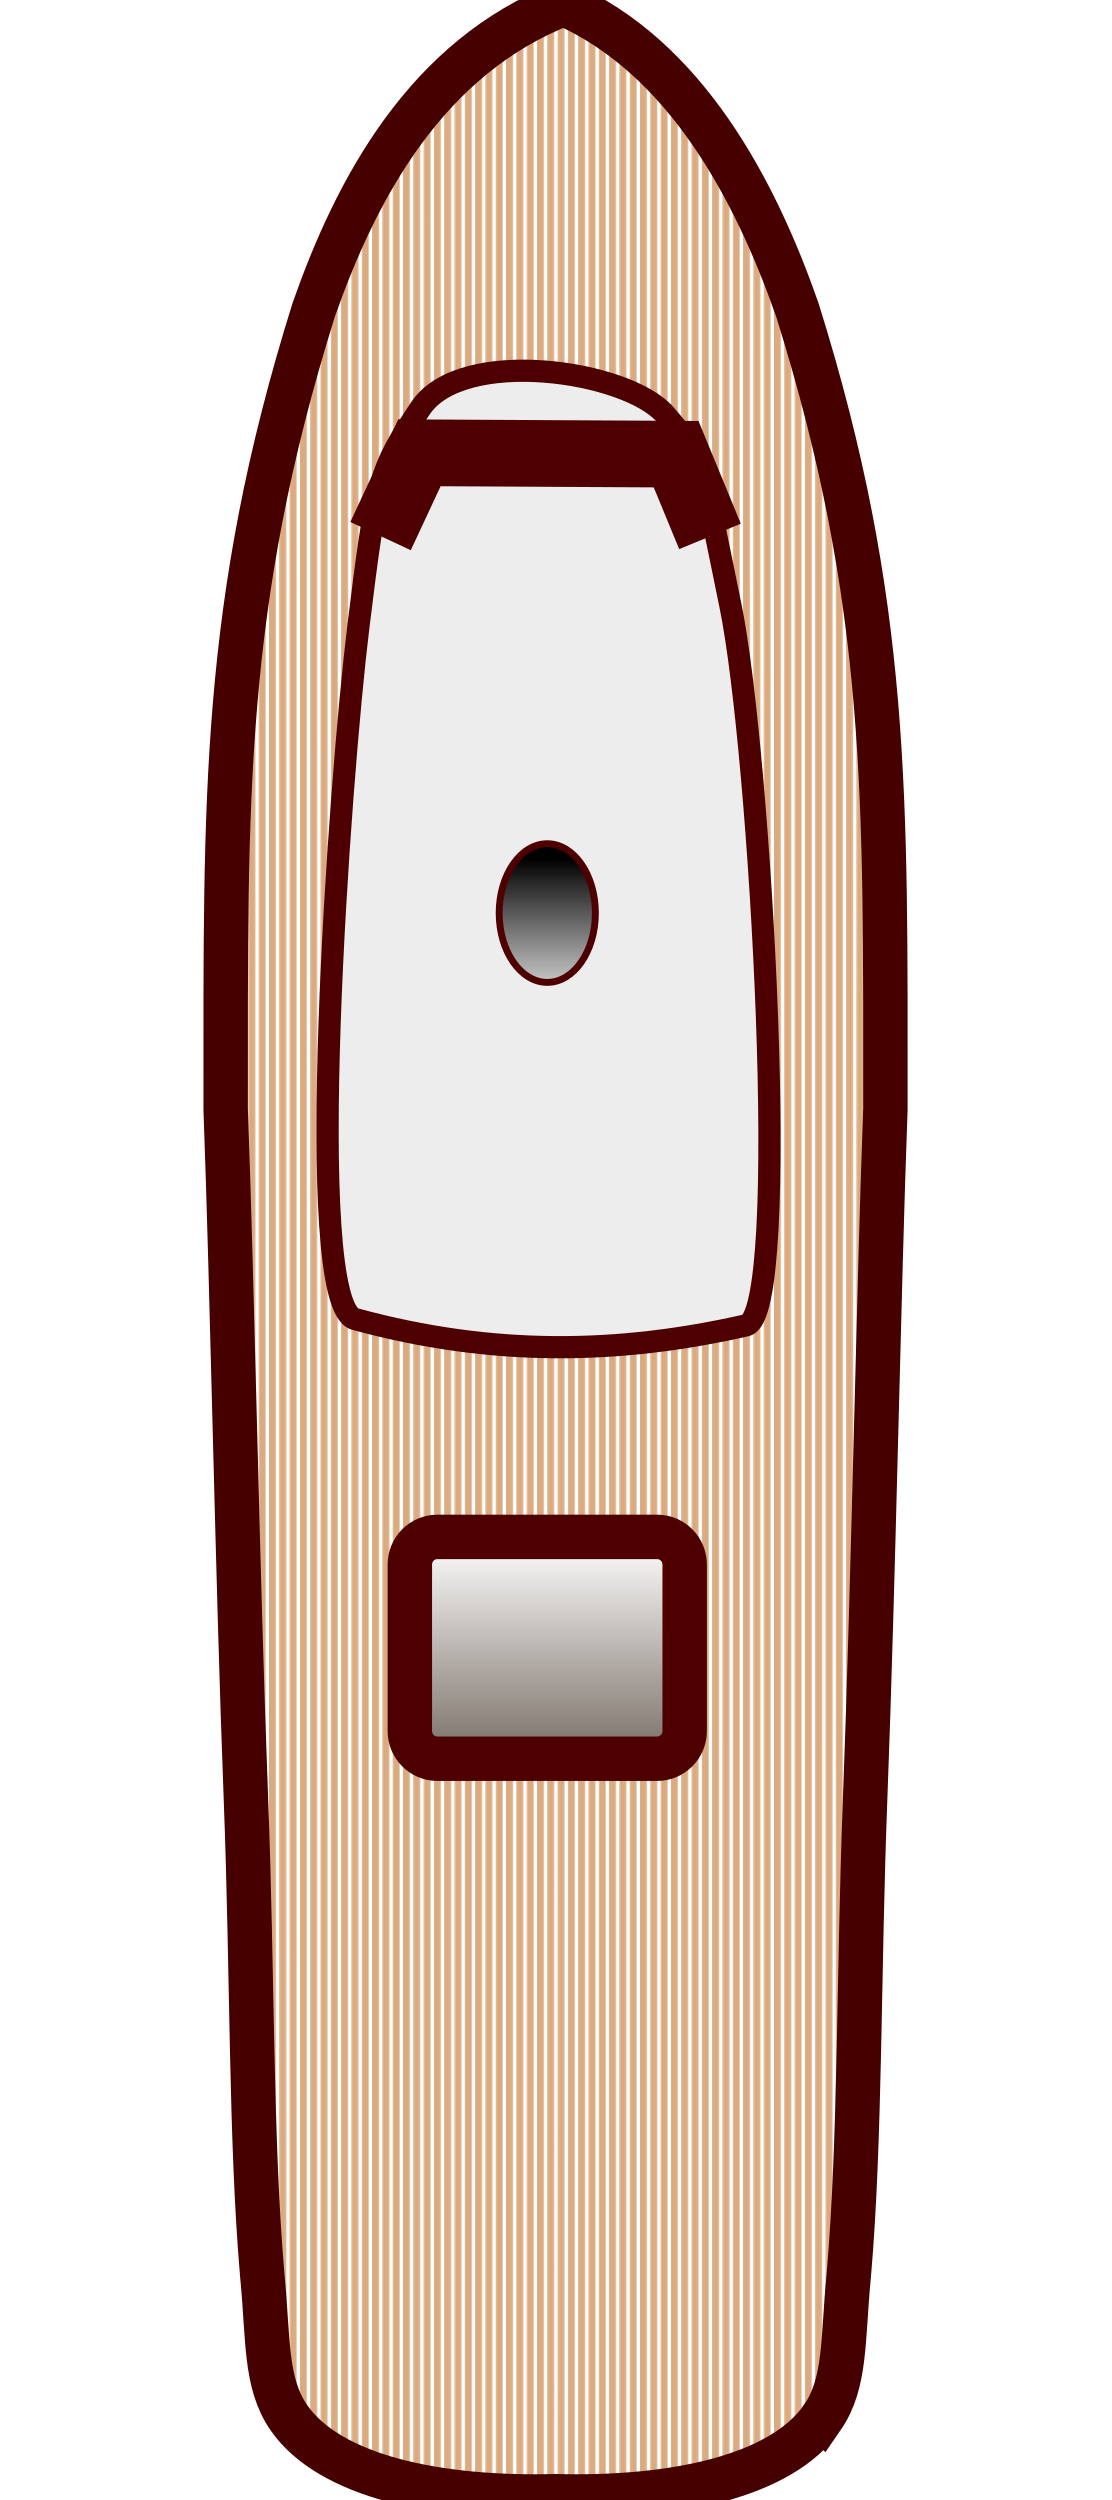
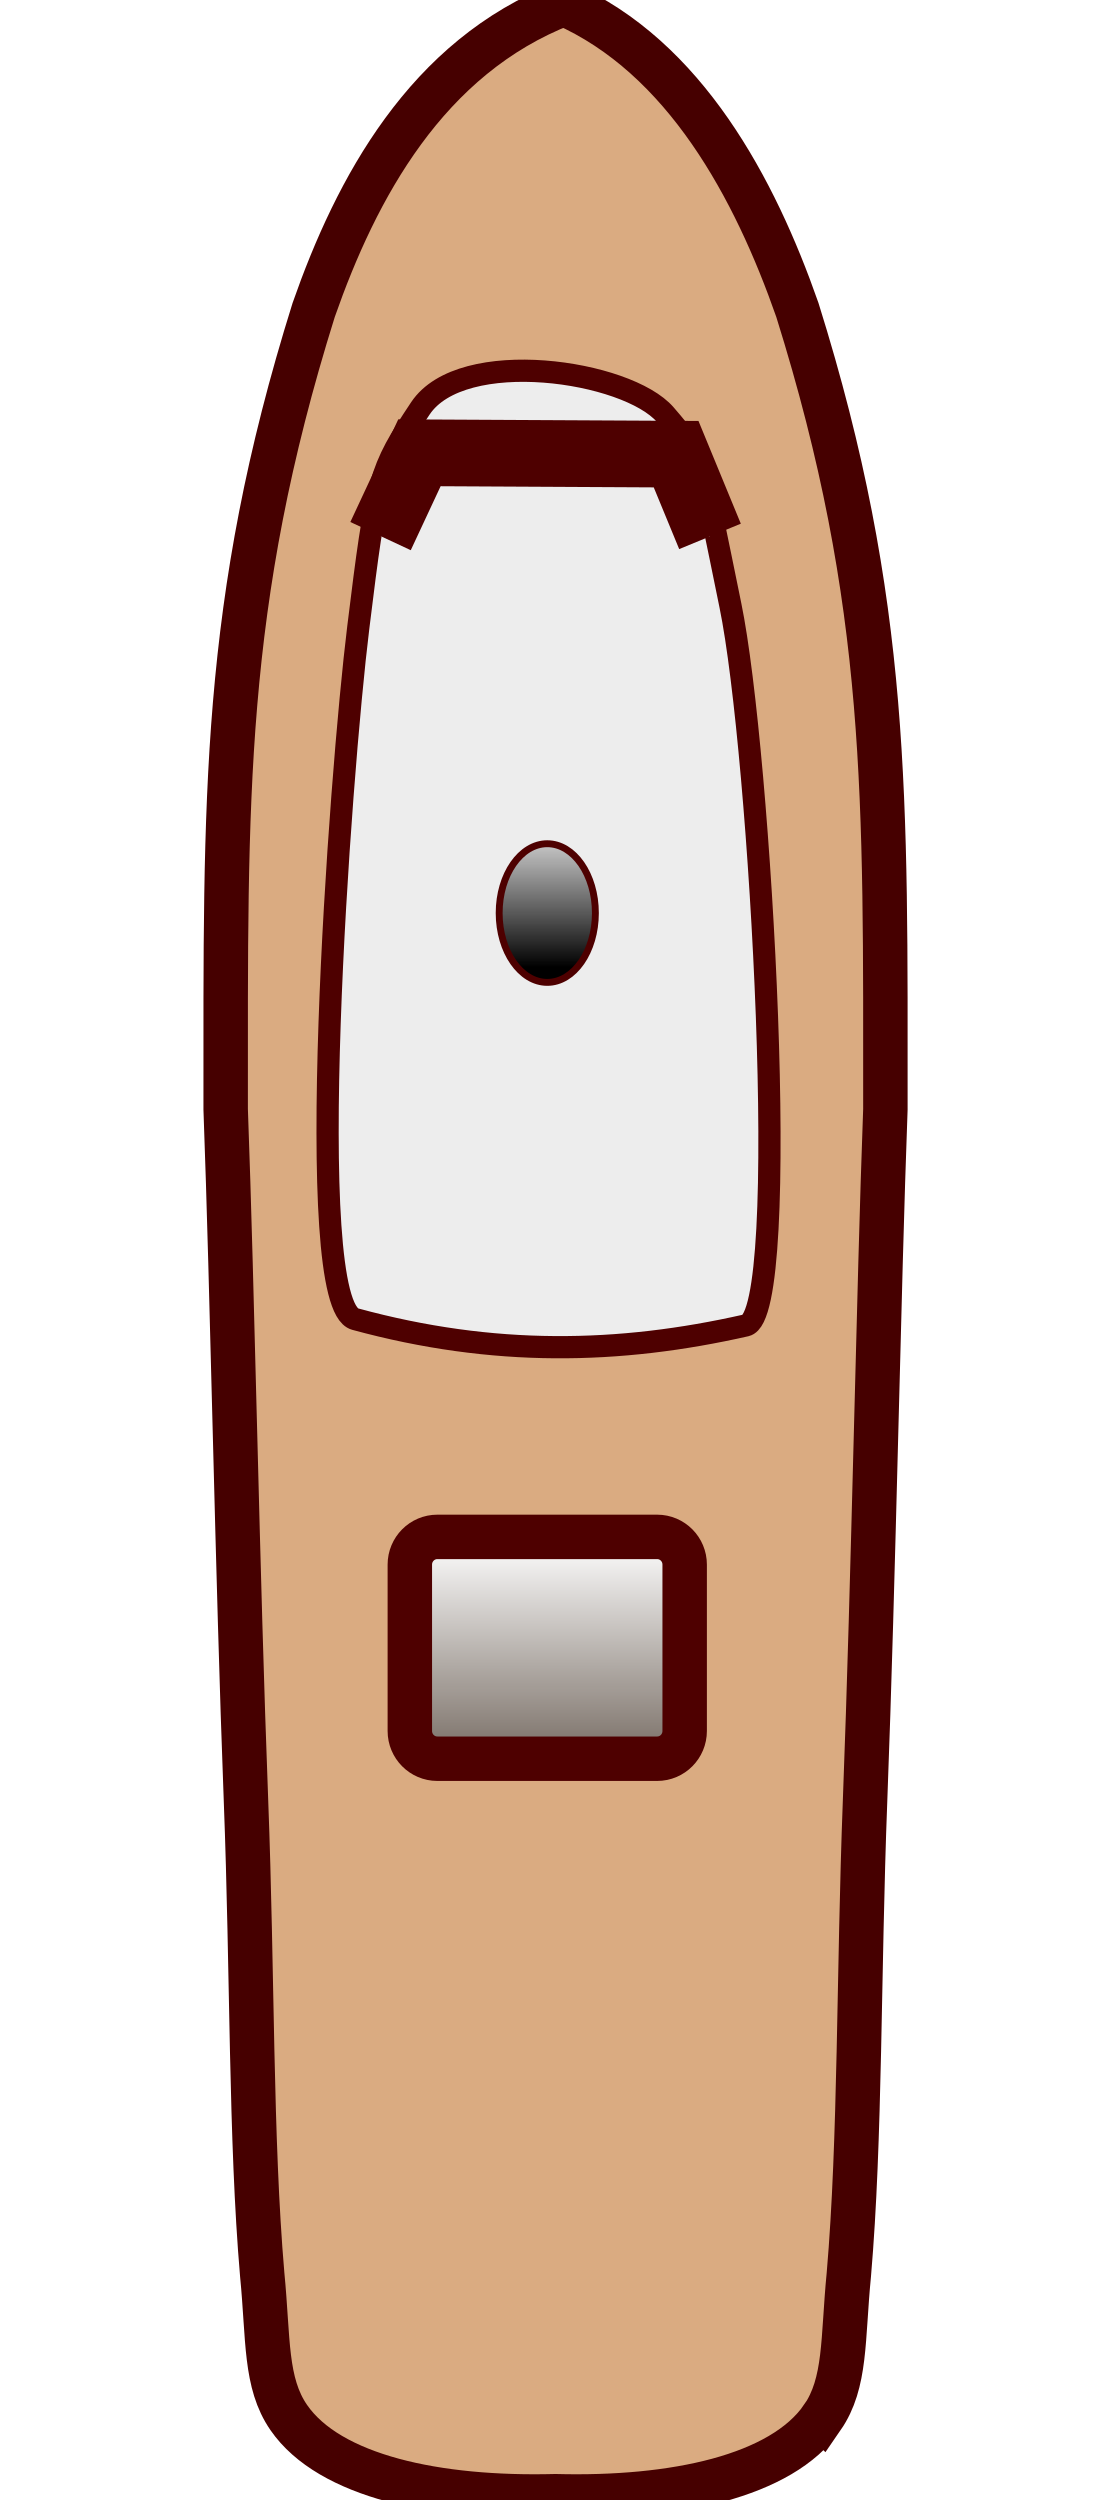
<svg xmlns="http://www.w3.org/2000/svg" xmlns:xlink="http://www.w3.org/1999/xlink" version="1.1" id="svg1" width="20" height="45" viewBox="0 0 20 45">
  <defs id="defs1">
    <linearGradient id="linearGradient5">
      <stop style="stop-color:#000000;stop-opacity:1;" offset="0" id="stop5" />
      <stop style="stop-color:#0c0c0c;stop-opacity:0.014;" offset="1" id="stop6" />
    </linearGradient>
    <linearGradient id="linearGradient3">
      <stop style="stop-color:#ffffff;stop-opacity:1;" offset="0" id="stop3" />
      <stop style="stop-color:#72675e;stop-opacity:0.997;" offset="1" id="stop4" />
    </linearGradient>
-     <pattern xlink:href="#stripes-grid" preserveAspectRatio="xMidYMid" id="pattern9" patternTransform="matrix(0.0618342,0,0,0.06238576,-14.26453,47.62773)" x="0" y="0" />
-     <pattern patternUnits="userSpaceOnUse" width="3" height="10" patternTransform="scale(2)" preserveAspectRatio="xMidYMid" id="stripes-grid" style="fill:#daab81" x="0" y="0">
-       <rect style="stroke:none" x="0" y="0" width="2" height="10" id="rect134-4" />
-     </pattern>
    <linearGradient xlink:href="#linearGradient3" id="linearGradient4" x1="128.15" y1="195.896" x2="161.15" y2="195.896" gradientUnits="userSpaceOnUse" gradientTransform="matrix(0.1247715,0,0,0.1236684,11.69351,-14.26453)" />
-     <linearGradient xlink:href="#linearGradient5" id="linearGradient6" x1="236.517" y1="195.74" x2="257.833" y2="195.74" gradientUnits="userSpaceOnUse" gradientTransform="matrix(0.1247715,0,0,0.1236684,-14.05298,-14.26453)" />
+     <linearGradient xlink:href="#linearGradient5" id="linearGradient6" x1="236.517" y1="195.74" x2="257.833" y2="195.74" gradientUnits="userSpaceOnUse" gradientTransform="matrix(0.1247715,0,0,0.1236684,-46.92267,-14.26453)" />
  </defs>
-   <path style="display:inline;opacity:1;fill:url(#pattern9);fill-opacity:1;stroke:#460000;stroke-width:0.8;stroke-opacity:1;stroke-dasharray:none" d="m 14.801,43.517 c 0.432,-0.626 0.364,-1.41 0.478,-2.572 0.211,-2.45 0.173,-5.416 0.292,-8.526 0.156,-4.09 0.243,-9.145 0.366,-12.453 -9.91e-4,-5.589 0.077,-9.078 -1.584,-14.386 C 13.589,3.393 12.325,1.026 10.149,0.067 7.675,1.026 6.411,3.393 5.646,5.58 3.985,10.887 4.064,14.376 4.062,19.965 c 0.123,3.308 0.21,8.364 0.366,12.453 0.119,3.11 0.081,6.075 0.292,8.526 0.114,1.161 0.046,1.946 0.478,2.572 0.732,1.06 2.669,1.472 4.801,1.416 2.132,0.056 4.069,-0.356 4.801,-1.416 z" id="path3" />
+   <path style="display:inline;opacity:1;fill:#daab81;fill-opacity:1;stroke:#460000;stroke-width:0.8;stroke-opacity:1;stroke-dasharray:none" d="m 14.801,43.517 c 0.432,-0.626 0.364,-1.41 0.478,-2.572 0.211,-2.45 0.173,-5.416 0.292,-8.526 0.156,-4.09 0.243,-9.145 0.366,-12.453 -9.91e-4,-5.589 0.077,-9.078 -1.584,-14.386 C 13.589,3.393 12.325,1.026 10.149,0.067 7.675,1.026 6.411,3.393 5.646,5.58 3.985,10.887 4.064,14.376 4.062,19.965 c 0.123,3.308 0.21,8.364 0.366,12.453 0.119,3.11 0.081,6.075 0.292,8.526 0.114,1.161 0.046,1.946 0.478,2.572 0.732,1.06 2.669,1.472 4.801,1.416 2.132,0.056 4.069,-0.356 4.801,-1.416 z" id="path3" />
  <rect style="display:inline;opacity:1;mix-blend-mode:normal;fill:url(#linearGradient4);stroke:#4e0000;stroke-width:0.8;stroke-opacity:1;stroke-dasharray:none" id="rect9" width="3.993" height="4.947" x="27.664" y="7.377" rx="0.499" ry="0.495" transform="matrix(0,1,1,0,0,0)" />
  <path style="display:inline;fill:#ededed;stroke:#4e0000;stroke-width:0.4;stroke-opacity:1;fill-opacity:1;stroke-dasharray:none" d="M 13.428,23.857 C 11.14,24.375 8.883,24.423 6.393,23.744 5.421,23.479 6.119,13.97 6.449,11.295 6.778,8.621 6.818,8.478 7.566,7.352 8.313,6.227 11.29,6.668 11.976,7.465 c 0.687,0.796 0.635,0.826 1.172,3.436 0.538,2.61 1.12,12.765 0.279,12.956 z" id="path18" />
-   <ellipse style="fill:url(#linearGradient6);stroke:#4e0000;stroke-width:0.124;stroke-opacity:1" id="path4" cx="16.435" cy="9.851" rx="1.248" ry="0.866" transform="matrix(0,1,1,0,0,0)" />
+   <ellipse style="fill:url(#linearGradient6);stroke:#4e0000;stroke-width:0.124;stroke-opacity:1" id="path4" cx="-16.435" cy="9.851" rx="1.248" ry="0.866" transform="rotate(-90)" />
  <path style="fill:#ededed;fill-opacity:1;stroke:#4e0000;stroke-opacity:0.997;stroke-width:1.2;stroke-dasharray:none" d="m 6.85,9.65 0.70,-1.50 4.62,0.025 0.61,1.48" id="path1" />
</svg>
